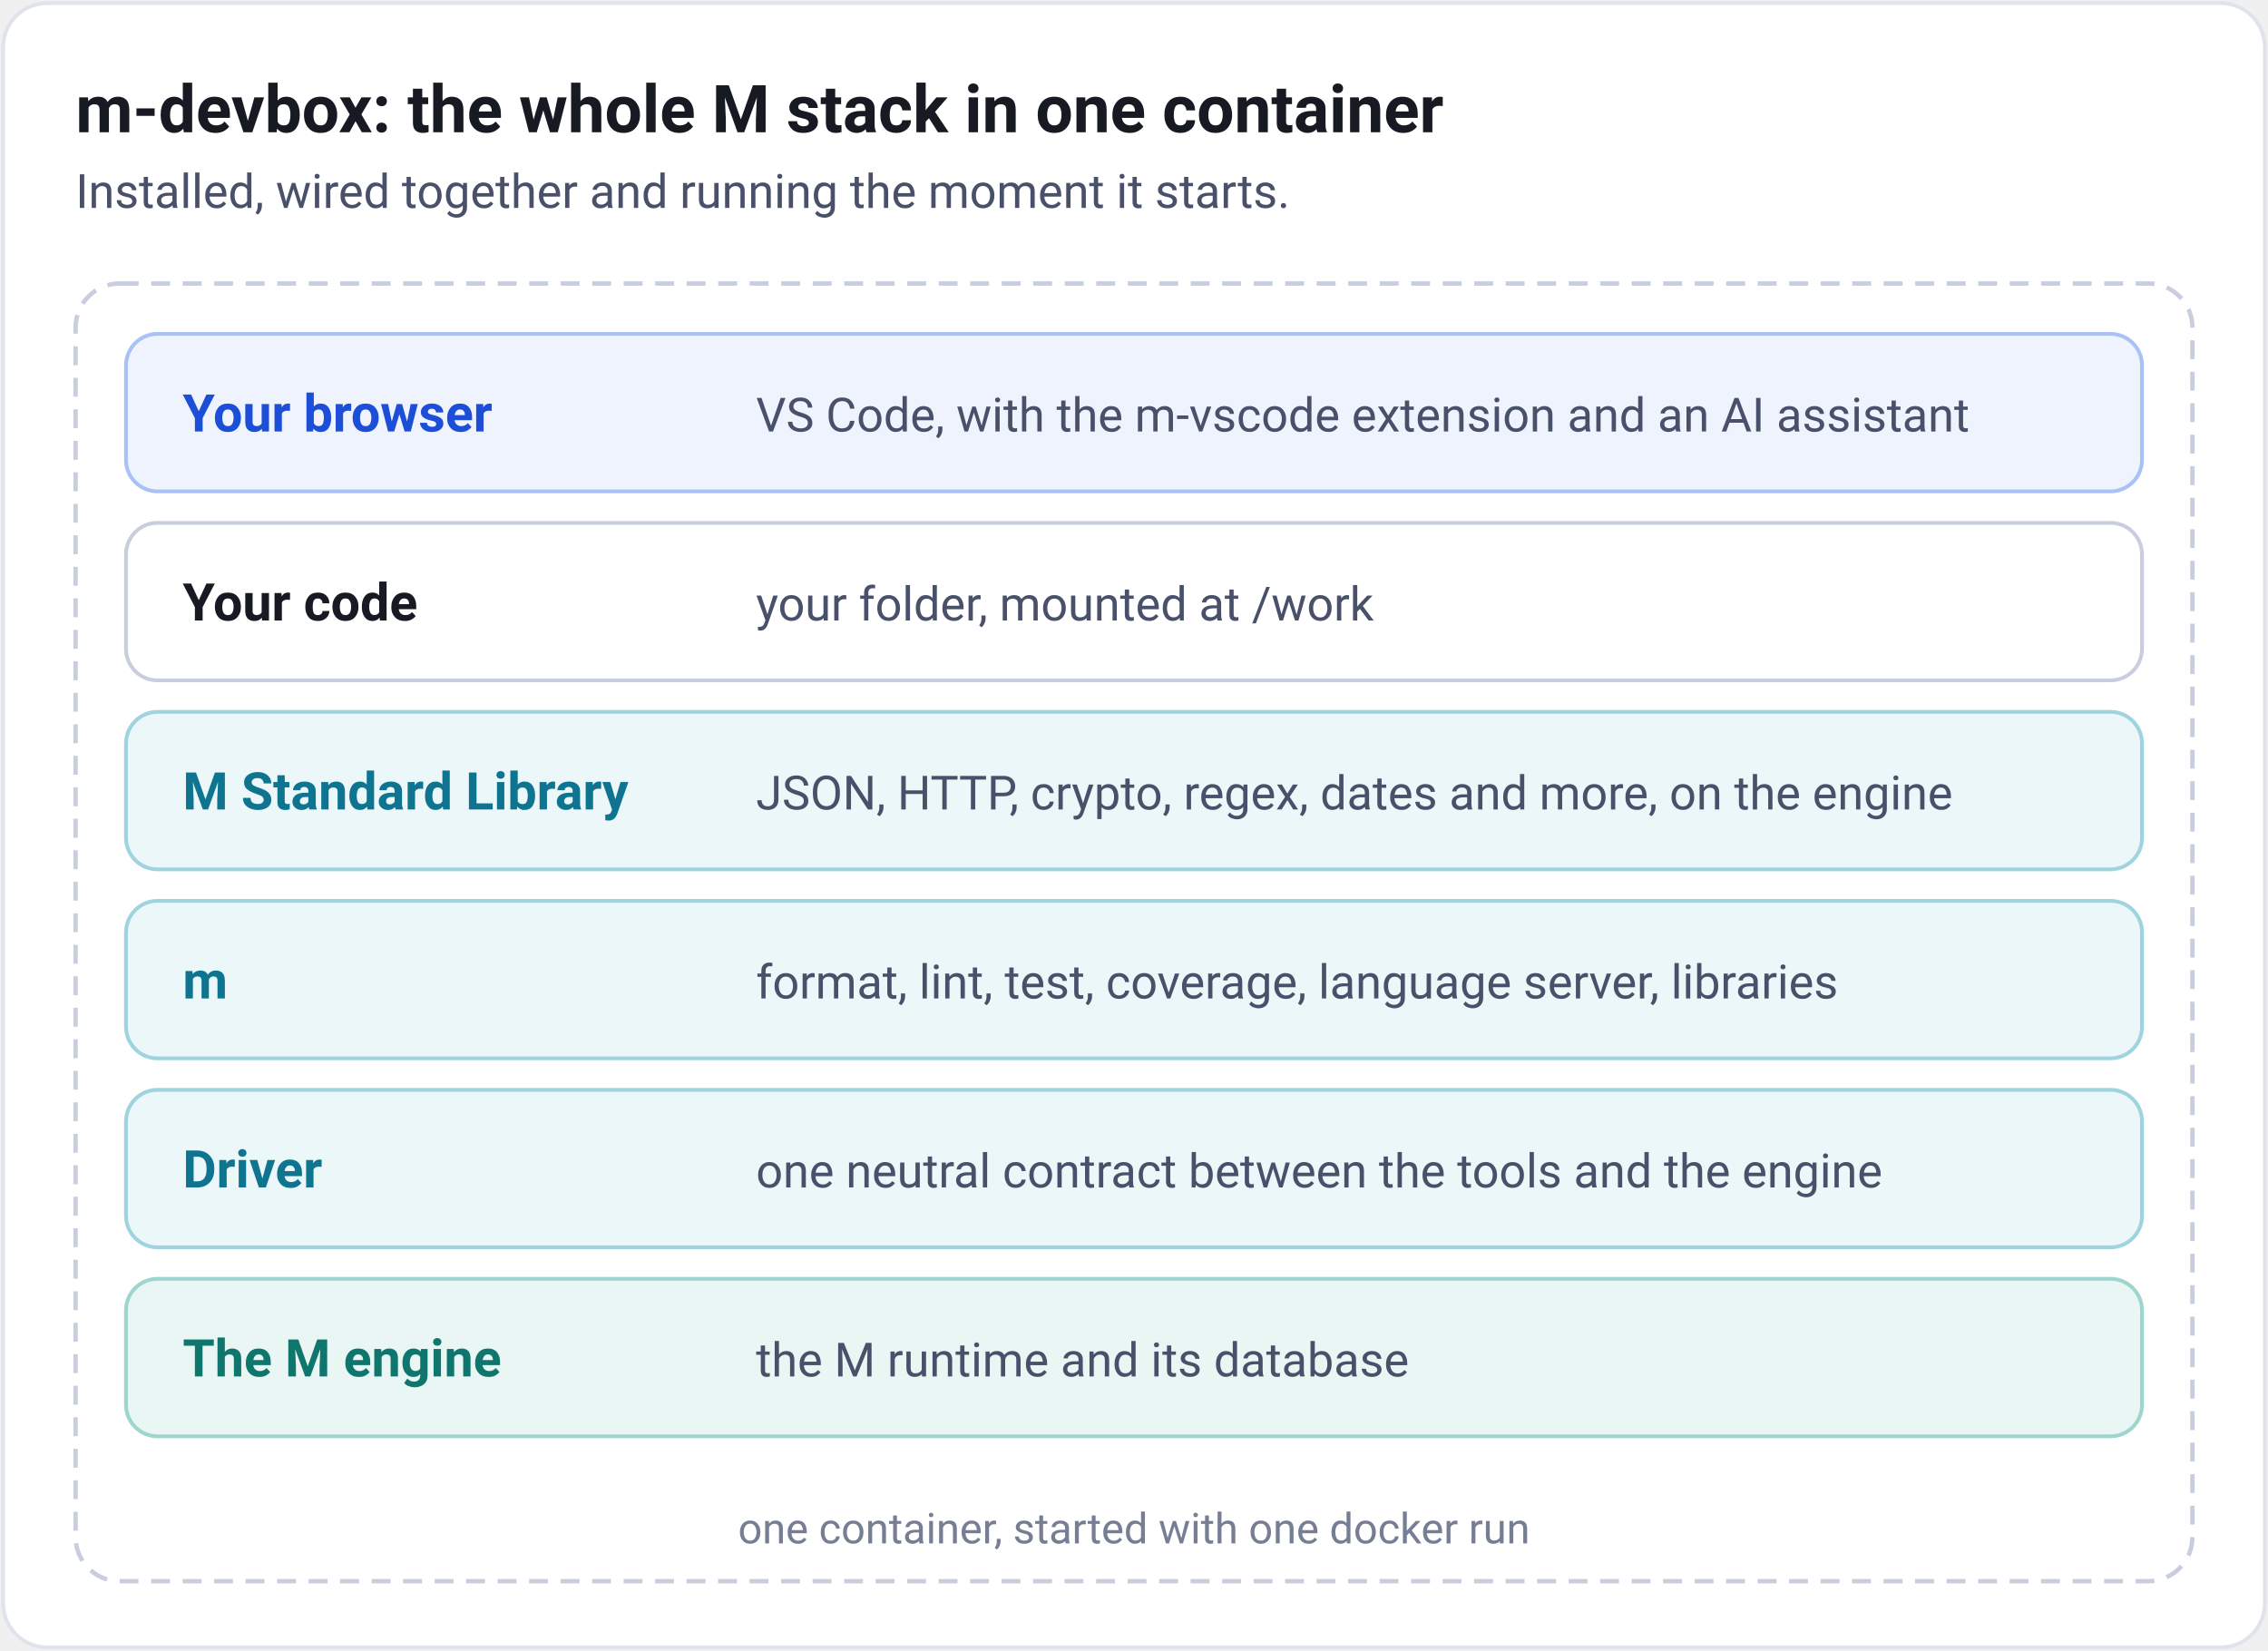
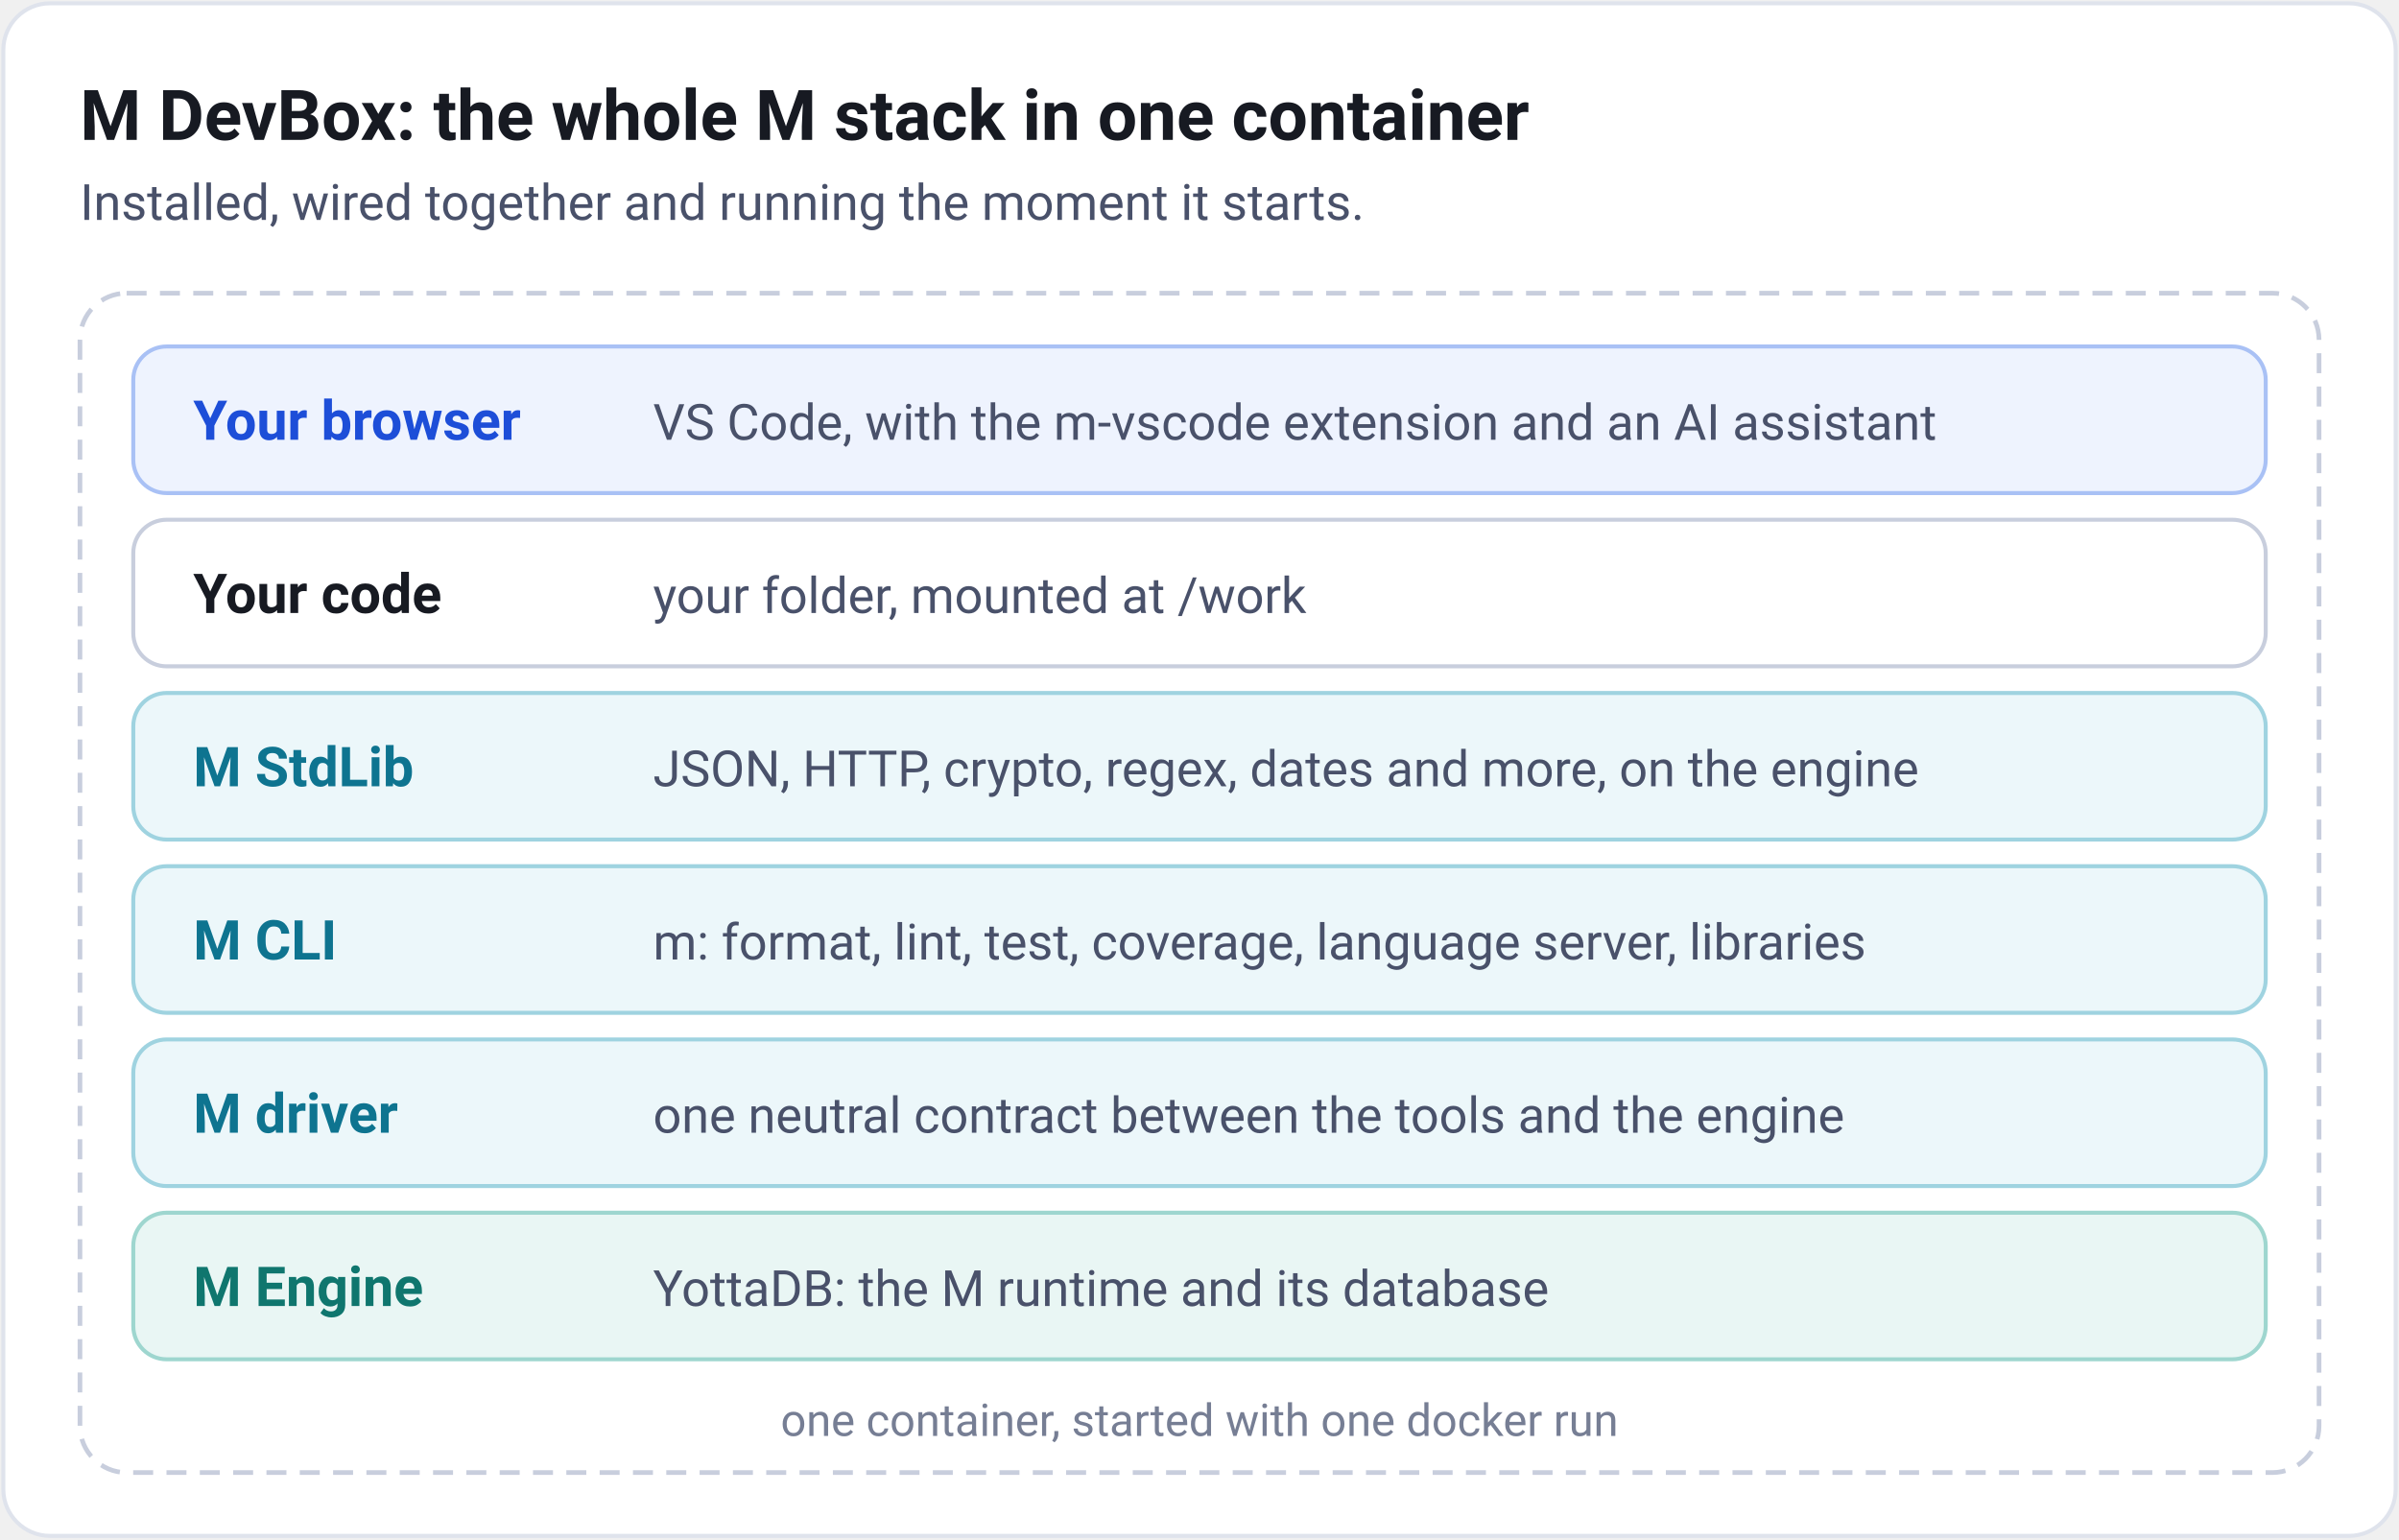
- <svg xmlns="http://www.w3.org/2000/svg" viewBox="0 0 720 524" width="720" height="524" role="img" aria-labelledby="ttl dsc">
-   <rect x="1" y="1" width="718" height="522" rx="14" fill="#ffffff" stroke="#dfe3ec" stroke-width="1.2" />
-   <text x="24" y="42" font-family="system-ui, -apple-system, 'Segoe UI', Roboto, 'Helvetica Neue', Arial, sans-serif" font-size="21" font-weight="700" fill="#171a22" text-anchor="start">m-devbox: the whole M stack in one container</text>
-   <text x="24" y="66" font-family="system-ui, -apple-system, 'Segoe UI', Roboto, 'Helvetica Neue', Arial, sans-serif" font-size="15" font-weight="400" fill="#49516a" text-anchor="start">Installed, wired together and running the moment it starts.</text>
-   <rect x="40" y="106" width="640" height="50" rx="10" fill="#eef3fe" stroke="#a9c1f5" stroke-width="1.2" />
-   <text x="58" y="137" font-family="system-ui, -apple-system, 'Segoe UI', Roboto, 'Helvetica Neue', Arial, sans-serif" font-size="16.5" font-weight="700" fill="#1d4ed8" text-anchor="start">Your browser</text>
-   <text x="240" y="137" font-family="system-ui, -apple-system, 'Segoe UI', Roboto, 'Helvetica Neue', Arial, sans-serif" font-size="15" font-weight="400" fill="#49516a" text-anchor="start">VS Code, with the m-vscode extension and an AI assistant</text>
-   <rect x="40" y="166" width="640" height="50" rx="10" fill="#ffffff" stroke="#c8cedd" stroke-width="1.2" />
-   <text x="58" y="197" font-family="system-ui, -apple-system, 'Segoe UI', Roboto, 'Helvetica Neue', Arial, sans-serif" font-size="16.5" font-weight="700" fill="#171a22" text-anchor="start">Your code</text>
-   <text x="240" y="197" font-family="system-ui, -apple-system, 'Segoe UI', Roboto, 'Helvetica Neue', Arial, sans-serif" font-size="15" font-weight="400" fill="#49516a" text-anchor="start">your folder, mounted at /work</text>
-   <rect x="40" y="226" width="640" height="50" rx="10" fill="#ecf7fa" stroke="#9fd3e0" stroke-width="1.2" />
-   <text x="58" y="257" font-family="system-ui, -apple-system, 'Segoe UI', Roboto, 'Helvetica Neue', Arial, sans-serif" font-size="16.5" font-weight="700" fill="#0e7490" text-anchor="start">M Standard Library</text>
-   <text x="240" y="257" font-family="system-ui, -apple-system, 'Segoe UI', Roboto, 'Helvetica Neue', Arial, sans-serif" font-size="15" font-weight="400" fill="#49516a" text-anchor="start">JSON, HTTP, crypto, regex, dates and more, on the engine</text>
-   <rect x="40" y="286" width="640" height="50" rx="10" fill="#ecf7fa" stroke="#9fd3e0" stroke-width="1.2" />
-   <text x="58" y="317" font-family="system-ui, -apple-system, 'Segoe UI', Roboto, 'Helvetica Neue', Arial, sans-serif" font-size="16.5" font-weight="700" fill="#0e7490" text-anchor="start">m</text>
-   <text x="240" y="317" font-family="system-ui, -apple-system, 'Segoe UI', Roboto, 'Helvetica Neue', Arial, sans-serif" font-size="15" font-weight="400" fill="#49516a" text-anchor="start">format, lint, test, coverage, language server, libraries</text>
-   <rect x="40" y="346" width="640" height="50" rx="10" fill="#ecf7fa" stroke="#9fd3e0" stroke-width="1.2" />
-   <text x="58" y="377" font-family="system-ui, -apple-system, 'Segoe UI', Roboto, 'Helvetica Neue', Arial, sans-serif" font-size="16.5" font-weight="700" fill="#0e7490" text-anchor="start">Driver</text>
-   <text x="240" y="377" font-family="system-ui, -apple-system, 'Segoe UI', Roboto, 'Helvetica Neue', Arial, sans-serif" font-size="15" font-weight="400" fill="#49516a" text-anchor="start">one neutral contract between the tools and the engine</text>
-   <rect x="40" y="406" width="640" height="50" rx="10" fill="#e9f6f4" stroke="#9ed6cf" stroke-width="1.2" />
-   <text x="58" y="437" font-family="system-ui, -apple-system, 'Segoe UI', Roboto, 'Helvetica Neue', Arial, sans-serif" font-size="16.5" font-weight="700" fill="#0f766e" text-anchor="start">The M engine</text>
-   <text x="240" y="437" font-family="system-ui, -apple-system, 'Segoe UI', Roboto, 'Helvetica Neue', Arial, sans-serif" font-size="15" font-weight="400" fill="#49516a" text-anchor="start">the M runtime and its database</text>
-   <rect x="24" y="90" width="672" height="412" rx="14" fill="none" stroke="#c8cedd" stroke-width="1.4" stroke-dasharray="6 4" />
-   <text x="360.0" y="490" font-family="system-ui, -apple-system, 'Segoe UI', Roboto, 'Helvetica Neue', Arial, sans-serif" font-size="13.5" font-weight="400" fill="#767e94" text-anchor="middle">one container, started with one docker run</text>
+ <svg xmlns="http://www.w3.org/2000/svg" viewBox="0 0 720 462" width="720" height="462" role="img" aria-labelledby="ttl dsc">
+   <rect x="1" y="1" width="718" height="460" rx="14" fill="#ffffff" stroke="#dfe3ec" stroke-width="1.2" />
+   <text x="24" y="42" font-family="system-ui, -apple-system, 'Segoe UI', Roboto, 'Helvetica Neue', Arial, sans-serif" font-size="21" font-weight="700" fill="#171a22">M DevBox: the whole M stack in one container</text>
+   <text x="24" y="66" font-family="system-ui, -apple-system, 'Segoe UI', Roboto, 'Helvetica Neue', Arial, sans-serif" font-size="15" fill="#49516a">Installed, wired together and running the moment it starts.</text>
+   <rect x="40" y="104" width="640" height="44" rx="10" fill="#eef3fe" stroke="#a9c1f5" stroke-width="1.2" />
+   <text x="58" y="132" font-family="system-ui, -apple-system, 'Segoe UI', Roboto, 'Helvetica Neue', Arial, sans-serif" font-size="16.5" font-weight="700" fill="#1d4ed8">Your browser</text>
+   <text x="196" y="132" font-family="system-ui, -apple-system, 'Segoe UI', Roboto, 'Helvetica Neue', Arial, sans-serif" font-size="15" fill="#49516a">VS Code, with the m-vscode extension and an AI assistant</text>
+   <rect x="40" y="156" width="640" height="44" rx="10" fill="#ffffff" stroke="#c8cedd" stroke-width="1.2" />
+   <text x="58" y="184" font-family="system-ui, -apple-system, 'Segoe UI', Roboto, 'Helvetica Neue', Arial, sans-serif" font-size="16.5" font-weight="700" fill="#171a22">Your code</text>
+   <text x="196" y="184" font-family="system-ui, -apple-system, 'Segoe UI', Roboto, 'Helvetica Neue', Arial, sans-serif" font-size="15" fill="#49516a">your folder, mounted at /work</text>
+   <rect x="40" y="208" width="640" height="44" rx="10" fill="#ecf7fa" stroke="#9fd3e0" stroke-width="1.2" />
+   <text x="58" y="236" font-family="system-ui, -apple-system, 'Segoe UI', Roboto, 'Helvetica Neue', Arial, sans-serif" font-size="16.5" font-weight="700" fill="#0e7490">M StdLib</text>
+   <text x="196" y="236" font-family="system-ui, -apple-system, 'Segoe UI', Roboto, 'Helvetica Neue', Arial, sans-serif" font-size="15" fill="#49516a">JSON, HTTP, crypto, regex, dates and more, on the engine</text>
+   <rect x="40" y="260" width="640" height="44" rx="10" fill="#ecf7fa" stroke="#9fd3e0" stroke-width="1.2" />
+   <text x="58" y="288" font-family="system-ui, -apple-system, 'Segoe UI', Roboto, 'Helvetica Neue', Arial, sans-serif" font-size="16.5" font-weight="700" fill="#0e7490">M CLI</text>
+   <text x="196" y="288" font-family="system-ui, -apple-system, 'Segoe UI', Roboto, 'Helvetica Neue', Arial, sans-serif" font-size="15" fill="#49516a">m: format, lint, test, coverage, language server, libraries</text>
+   <rect x="40" y="312" width="640" height="44" rx="10" fill="#ecf7fa" stroke="#9fd3e0" stroke-width="1.2" />
+   <text x="58" y="340" font-family="system-ui, -apple-system, 'Segoe UI', Roboto, 'Helvetica Neue', Arial, sans-serif" font-size="16.5" font-weight="700" fill="#0e7490">M driver</text>
+   <text x="196" y="340" font-family="system-ui, -apple-system, 'Segoe UI', Roboto, 'Helvetica Neue', Arial, sans-serif" font-size="15" fill="#49516a">one neutral contract between the tools and the engine</text>
+   <rect x="40" y="364" width="640" height="44" rx="10" fill="#e9f6f4" stroke="#9ed6cf" stroke-width="1.2" />
+   <text x="58" y="392" font-family="system-ui, -apple-system, 'Segoe UI', Roboto, 'Helvetica Neue', Arial, sans-serif" font-size="16.5" font-weight="700" fill="#0f766e">M Engine</text>
+   <text x="196" y="392" font-family="system-ui, -apple-system, 'Segoe UI', Roboto, 'Helvetica Neue', Arial, sans-serif" font-size="15" fill="#49516a">YottaDB: the M runtime and its database</text>
+   <rect x="24" y="88" width="672" height="354" rx="14" fill="none" stroke="#c8cedd" stroke-width="1.4" stroke-dasharray="6 4" />
+   <text x="360" y="431" font-family="system-ui, -apple-system, 'Segoe UI', Roboto, 'Helvetica Neue', Arial, sans-serif" font-size="13.5" fill="#767e94" text-anchor="middle">one container, started with one docker run</text>
</svg>
